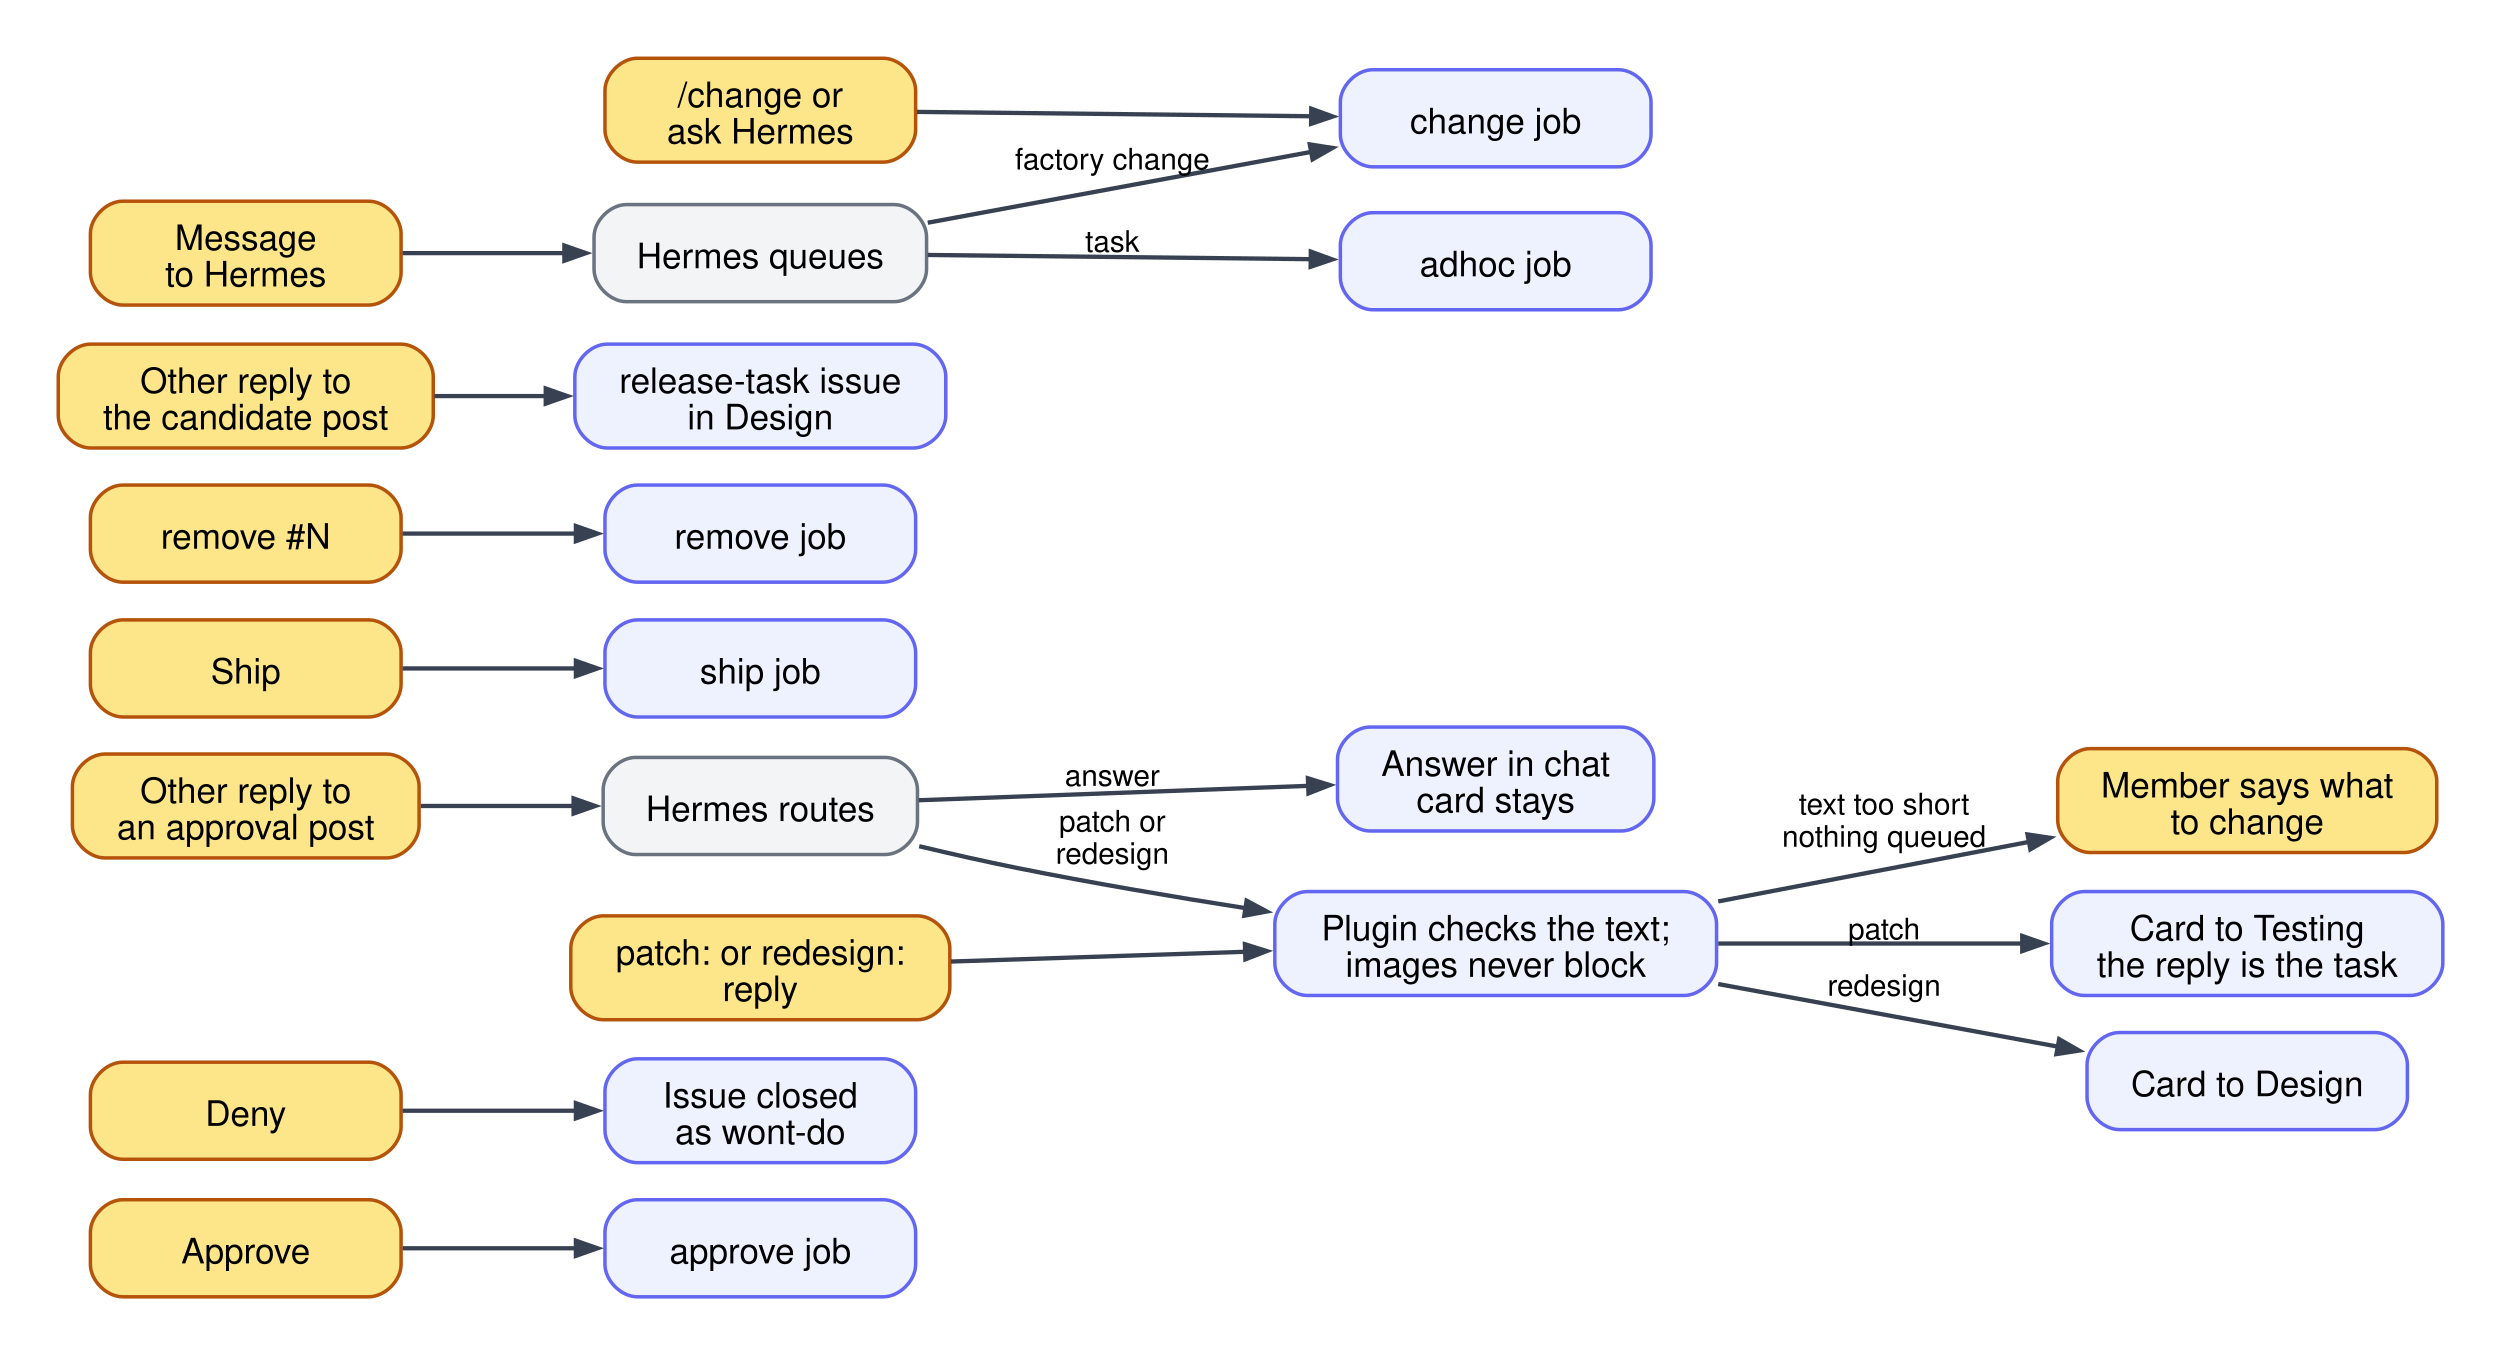
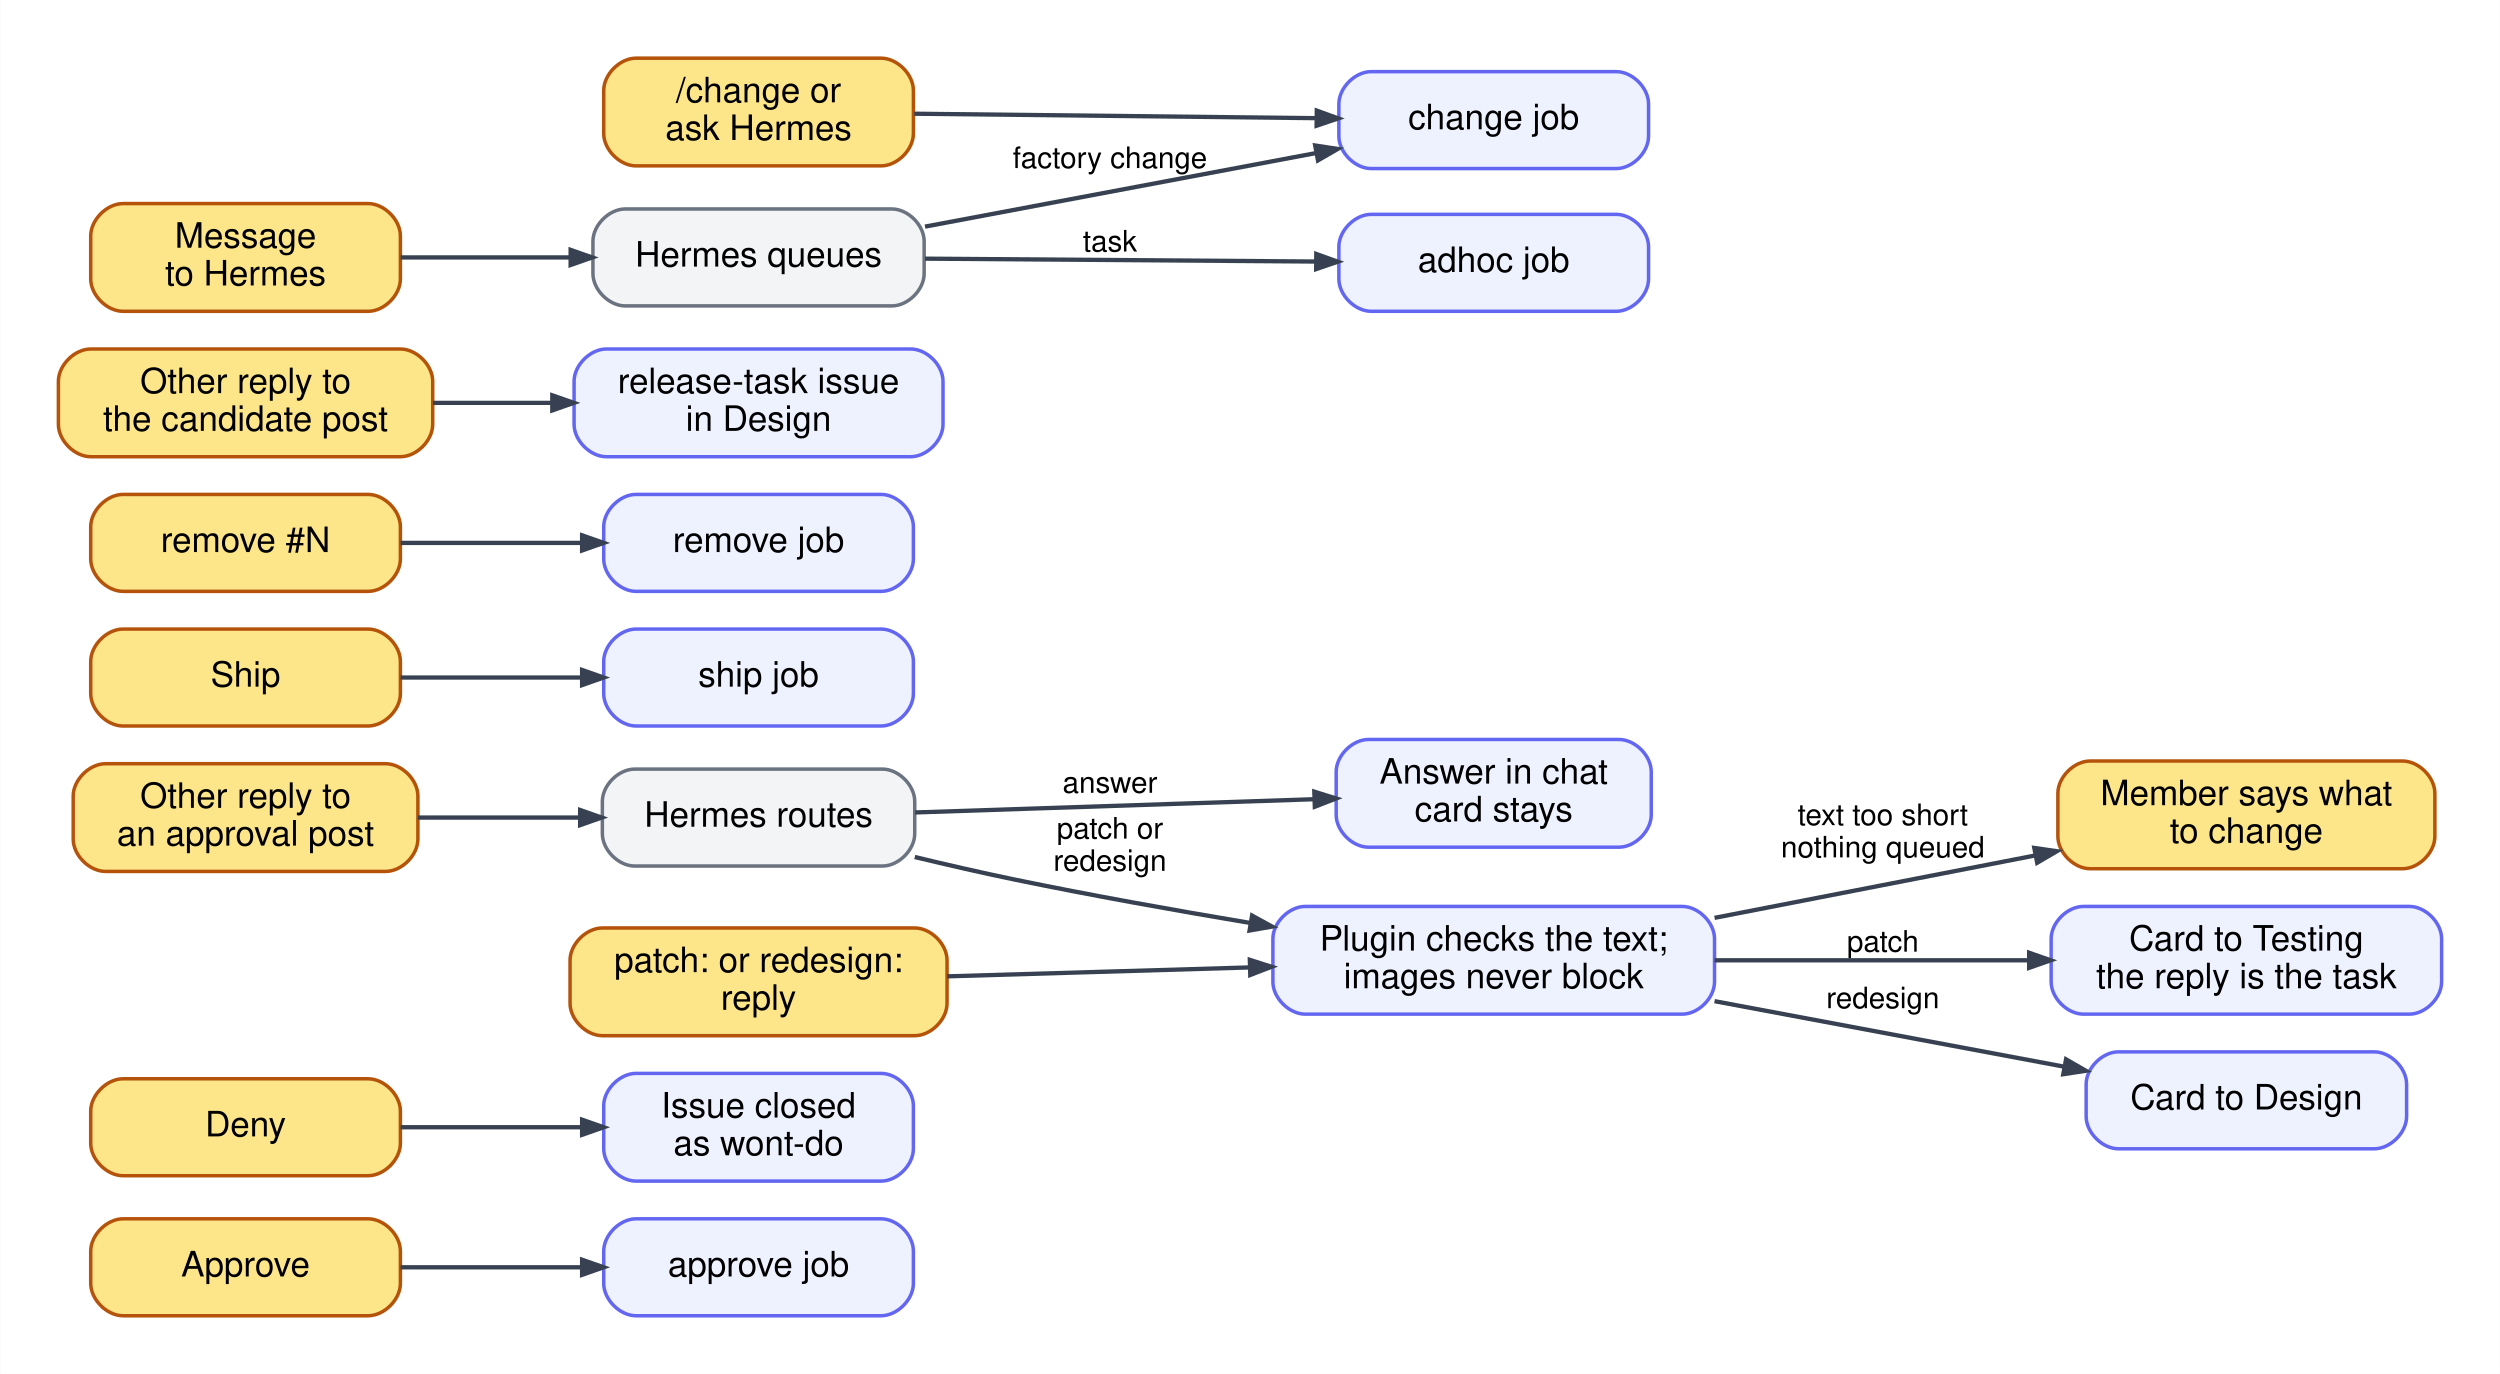
- <svg xmlns="http://www.w3.org/2000/svg" width="927pt" height="502pt" viewBox="0.00 0.00 927.00 502.00">
-   <g id="graph0" class="graph" transform="scale(1 1) rotate(0) translate(21.6 480.86)">
-     <polygon fill="white" stroke="none" points="-21.6,21.6 -21.6,-480.86 905.8,-480.86 905.8,21.6 -21.6,21.6" />
+ <svg xmlns="http://www.w3.org/2000/svg" width="928pt" height="510pt" viewBox="0.00 0.00 928.20 510.20">
+   <g id="graph0" class="graph" transform="scale(1 1) rotate(0) translate(21.6 488.6)">
+     <polygon fill="white" stroke="transparent" points="-21.6,21.6 -21.6,-488.6 906.6,-488.6 906.6,21.6 -21.6,21.6" />
    <g id="node1" class="node">
-       <path fill="#fde68a" stroke="#b45309" stroke-width="1.3" d="M115.12,-36C115.12,-36 23.92,-36 23.92,-36 17.92,-36 11.92,-30 11.92,-24 11.92,-24 11.92,-12 11.92,-12 11.92,-6 17.92,0 23.92,0 23.92,0 115.12,0 115.12,0 121.12,0 127.12,-6 127.12,-12 127.12,-12 127.12,-24 127.12,-24 127.12,-30 121.12,-36 115.12,-36" />
-       <text xml:space="preserve" text-anchor="middle" x="69.52" y="-12.4" font-family="Helvetica,sans-Serif" font-size="13.00">Approve</text>
+       <path fill="#fde68a" stroke="#b45309" stroke-width="1.3" d="M115,-36C115,-36 24,-36 24,-36 18,-36 12,-30 12,-24 12,-24 12,-12 12,-12 12,-6 18,0 24,0 24,0 115,0 115,0 121,0 127,-6 127,-12 127,-12 127,-24 127,-24 127,-30 121,-36 115,-36" />
+       <text text-anchor="middle" x="69.5" y="-14.6" font-family="Helvetica,sans-Serif" font-size="13.00">Approve</text>
    </g>
    <g id="node14" class="node">
-       <path fill="#eef2ff" stroke="#6366f1" stroke-width="1.3" d="M305.92,-36C305.92,-36 214.72,-36 214.72,-36 208.72,-36 202.72,-30 202.72,-24 202.72,-24 202.72,-12 202.72,-12 202.72,-6 208.72,0 214.72,0 214.72,0 305.92,0 305.92,0 311.92,0 317.92,-6 317.92,-12 317.92,-12 317.92,-24 317.92,-24 317.92,-30 311.92,-36 305.92,-36" />
-       <text xml:space="preserve" text-anchor="middle" x="260.32" y="-12.4" font-family="Helvetica,sans-Serif" font-size="13.00">approve job</text>
+       <path fill="#eef2ff" stroke="#6366f1" stroke-width="1.3" d="M305.5,-36C305.5,-36 214.5,-36 214.5,-36 208.5,-36 202.5,-30 202.5,-24 202.5,-24 202.5,-12 202.5,-12 202.5,-6 208.5,0 214.5,0 214.5,0 305.5,0 305.5,0 311.5,0 317.5,-6 317.5,-12 317.5,-12 317.5,-24 317.5,-24 317.5,-30 311.5,-36 305.5,-36" />
+       <text text-anchor="middle" x="260" y="-14.6" font-family="Helvetica,sans-Serif" font-size="13.00">approve job</text>
    </g>
    <g id="edge1" class="edge">
-       <path fill="none" stroke="#374151" stroke-width="1.6" d="M127.68,-18C148.02,-18 171.09,-18 192.19,-18" />
-       <polygon fill="#374151" stroke="#374151" stroke-width="1.6" points="191.94,-20.8 199.94,-18 191.94,-15.2 191.94,-20.8" />
+       <path fill="none" stroke="#374151" stroke-width="1.6" d="M127.06,-18C148.21,-18 172.4,-18 194.24,-18" />
+       <polygon fill="#374151" stroke="#374151" stroke-width="1.6" points="194.48,-20.8 202.48,-18 194.48,-15.2 194.48,-20.8" />
    </g>
    <g id="node2" class="node">
-       <path fill="#fde68a" stroke="#b45309" stroke-width="1.3" d="M115.12,-87C115.12,-87 23.92,-87 23.92,-87 17.92,-87 11.92,-81 11.92,-75 11.92,-75 11.92,-63 11.92,-63 11.92,-57 17.92,-51 23.92,-51 23.92,-51 115.12,-51 115.12,-51 121.12,-51 127.12,-57 127.12,-63 127.12,-63 127.12,-75 127.12,-75 127.12,-81 121.12,-87 115.12,-87" />
-       <text xml:space="preserve" text-anchor="middle" x="69.52" y="-63.4" font-family="Helvetica,sans-Serif" font-size="13.00">Deny</text>
+       <path fill="#fde68a" stroke="#b45309" stroke-width="1.3" d="M115,-88C115,-88 24,-88 24,-88 18,-88 12,-82 12,-76 12,-76 12,-64 12,-64 12,-58 18,-52 24,-52 24,-52 115,-52 115,-52 121,-52 127,-58 127,-64 127,-64 127,-76 127,-76 127,-82 121,-88 115,-88" />
+       <text text-anchor="middle" x="69.5" y="-66.6" font-family="Helvetica,sans-Serif" font-size="13.00">Deny</text>
    </g>
    <g id="node15" class="node">
-       <path fill="#eef2ff" stroke="#6366f1" stroke-width="1.3" d="M305.92,-88.26C305.92,-88.26 214.72,-88.26 214.72,-88.26 208.72,-88.26 202.72,-82.26 202.72,-76.26 202.72,-76.26 202.72,-61.74 202.72,-61.74 202.72,-55.74 208.72,-49.74 214.72,-49.74 214.72,-49.74 305.92,-49.74 305.92,-49.74 311.92,-49.74 317.92,-55.74 317.92,-61.74 317.92,-61.74 317.92,-76.26 317.92,-76.26 317.92,-82.26 311.92,-88.26 305.92,-88.26" />
-       <text xml:space="preserve" text-anchor="middle" x="260.32" y="-70.15" font-family="Helvetica,sans-Serif" font-size="13.00">Issue closed</text>
-       <text xml:space="preserve" text-anchor="middle" x="260.32" y="-56.65" font-family="Helvetica,sans-Serif" font-size="13.00">as wont-do</text>
+       <path fill="#eef2ff" stroke="#6366f1" stroke-width="1.3" d="M305.5,-90C305.5,-90 214.5,-90 214.5,-90 208.5,-90 202.5,-84 202.5,-78 202.5,-78 202.5,-62 202.5,-62 202.5,-56 208.5,-50 214.5,-50 214.5,-50 305.5,-50 305.5,-50 311.5,-50 317.5,-56 317.5,-62 317.5,-62 317.5,-78 317.5,-78 317.5,-84 311.5,-90 305.5,-90" />
+       <text text-anchor="middle" x="260" y="-73.6" font-family="Helvetica,sans-Serif" font-size="13.00">Issue closed</text>
+       <text text-anchor="middle" x="260" y="-59.6" font-family="Helvetica,sans-Serif" font-size="13.00">as wont-do</text>
    </g>
    <g id="edge2" class="edge">
-       <path fill="none" stroke="#374151" stroke-width="1.6" d="M127.68,-69C148.02,-69 171.09,-69 192.19,-69" />
-       <polygon fill="#374151" stroke="#374151" stroke-width="1.6" points="191.94,-71.8 199.94,-69 191.94,-66.2 191.94,-71.8" />
+       <path fill="none" stroke="#374151" stroke-width="1.6" d="M127.06,-70C148.21,-70 172.4,-70 194.24,-70" />
+       <polygon fill="#374151" stroke="#374151" stroke-width="1.6" points="194.48,-72.8 202.48,-70 194.48,-67.2 194.48,-72.8" />
    </g>
    <g id="node3" class="node">
-       <path fill="#fde68a" stroke="#b45309" stroke-width="1.3" d="M121.8,-201.26C121.8,-201.26 17.25,-201.26 17.25,-201.26 11.25,-201.26 5.25,-195.26 5.25,-189.26 5.25,-189.26 5.25,-174.74 5.25,-174.74 5.25,-168.74 11.25,-162.74 17.25,-162.74 17.25,-162.74 121.8,-162.74 121.8,-162.74 127.8,-162.74 133.8,-168.74 133.8,-174.74 133.8,-174.74 133.8,-189.26 133.8,-189.26 133.8,-195.26 127.8,-201.26 121.8,-201.26" />
-       <text xml:space="preserve" text-anchor="middle" x="69.52" y="-183.15" font-family="Helvetica,sans-Serif" font-size="13.00">Other reply to</text>
-       <text xml:space="preserve" text-anchor="middle" x="69.52" y="-169.65" font-family="Helvetica,sans-Serif" font-size="13.00">an approval post</text>
+       <path fill="#fde68a" stroke="#b45309" stroke-width="1.3" d="M121.5,-205C121.5,-205 17.5,-205 17.5,-205 11.5,-205 5.5,-199 5.5,-193 5.5,-193 5.5,-177 5.5,-177 5.5,-171 11.5,-165 17.5,-165 17.5,-165 121.5,-165 121.5,-165 127.5,-165 133.5,-171 133.5,-177 133.5,-177 133.5,-193 133.5,-193 133.5,-199 127.5,-205 121.5,-205" />
+       <text text-anchor="middle" x="69.5" y="-188.6" font-family="Helvetica,sans-Serif" font-size="13.00">Other reply to</text>
+       <text text-anchor="middle" x="69.5" y="-174.6" font-family="Helvetica,sans-Serif" font-size="13.00">an approval post</text>
    </g>
    <g id="node11" class="node">
-       <path fill="#f3f4f6" stroke="#6b7280" stroke-width="1.3" d="M306.6,-200C306.6,-200 214.05,-200 214.05,-200 208.05,-200 202.05,-194 202.05,-188 202.05,-188 202.05,-176 202.05,-176 202.05,-170 208.05,-164 214.05,-164 214.05,-164 306.6,-164 306.6,-164 312.6,-164 318.6,-170 318.6,-176 318.6,-176 318.6,-188 318.6,-188 318.6,-194 312.6,-200 306.6,-200" />
-       <text xml:space="preserve" text-anchor="middle" x="260.32" y="-176.4" font-family="Helvetica,sans-Serif" font-size="13.00">Hermes routes</text>
+       <path fill="#f3f4f6" stroke="#6b7280" stroke-width="1.3" d="M306,-203C306,-203 214,-203 214,-203 208,-203 202,-197 202,-191 202,-191 202,-179 202,-179 202,-173 208,-167 214,-167 214,-167 306,-167 306,-167 312,-167 318,-173 318,-179 318,-179 318,-191 318,-191 318,-197 312,-203 306,-203" />
+       <text text-anchor="middle" x="260" y="-181.6" font-family="Helvetica,sans-Serif" font-size="13.00">Hermes routes</text>
    </g>
    <g id="edge3" class="edge">
-       <path fill="none" stroke="#374151" stroke-width="1.6" d="M134.44,-182C152.68,-182 172.62,-182 191.11,-182" />
-       <polygon fill="#374151" stroke="#374151" stroke-width="1.6" points="191.08,-184.8 199.08,-182 191.08,-179.2 191.08,-184.8" />
+       <path fill="none" stroke="#374151" stroke-width="1.6" d="M133.53,-185C152.82,-185 174.08,-185 193.53,-185" />
+       <polygon fill="#374151" stroke="#374151" stroke-width="1.6" points="193.75,-187.8 201.75,-185 193.75,-182.2 193.75,-187.8" />
    </g>
    <g id="node4" class="node">
-       <path fill="#fde68a" stroke="#b45309" stroke-width="1.3" d="M318.6,-141.26C318.6,-141.26 202.05,-141.26 202.05,-141.26 196.05,-141.26 190.05,-135.26 190.05,-129.26 190.05,-129.26 190.05,-114.74 190.05,-114.74 190.05,-108.74 196.05,-102.74 202.05,-102.74 202.05,-102.74 318.6,-102.74 318.6,-102.74 324.6,-102.74 330.6,-108.74 330.6,-114.74 330.6,-114.74 330.6,-129.26 330.6,-129.26 330.6,-135.26 324.6,-141.26 318.6,-141.26" />
-       <text xml:space="preserve" text-anchor="middle" x="260.32" y="-123.15" font-family="Helvetica,sans-Serif" font-size="13.00">patch: or redesign:</text>
-       <text xml:space="preserve" text-anchor="middle" x="260.32" y="-109.65" font-family="Helvetica,sans-Serif" font-size="13.00">reply</text>
+       <path fill="#fde68a" stroke="#b45309" stroke-width="1.3" d="M318,-144C318,-144 202,-144 202,-144 196,-144 190,-138 190,-132 190,-132 190,-116 190,-116 190,-110 196,-104 202,-104 202,-104 318,-104 318,-104 324,-104 330,-110 330,-116 330,-116 330,-132 330,-132 330,-138 324,-144 318,-144" />
+       <text text-anchor="middle" x="260" y="-127.6" font-family="Helvetica,sans-Serif" font-size="13.00">patch: or redesign:</text>
+       <text text-anchor="middle" x="260" y="-113.6" font-family="Helvetica,sans-Serif" font-size="13.00">reply</text>
    </g>
    <g id="node13" class="node">
-       <path fill="#eef2ff" stroke="#6366f1" stroke-width="1.3" d="M602.9,-150.26C602.9,-150.26 463.1,-150.26 463.1,-150.26 457.1,-150.26 451.1,-144.26 451.1,-138.26 451.1,-138.26 451.1,-123.74 451.1,-123.74 451.1,-117.74 457.1,-111.74 463.1,-111.74 463.1,-111.74 602.9,-111.74 602.9,-111.74 608.9,-111.74 614.9,-117.74 614.9,-123.74 614.9,-123.74 614.9,-138.26 614.9,-138.26 614.9,-144.26 608.9,-150.26 602.9,-150.26" />
-       <text xml:space="preserve" text-anchor="middle" x="533" y="-132.15" font-family="Helvetica,sans-Serif" font-size="13.00">Plugin checks the text;</text>
-       <text xml:space="preserve" text-anchor="middle" x="533" y="-118.65" font-family="Helvetica,sans-Serif" font-size="13.00">images never block</text>
+       <path fill="#eef2ff" stroke="#6366f1" stroke-width="1.3" d="M603,-152C603,-152 463,-152 463,-152 457,-152 451,-146 451,-140 451,-140 451,-124 451,-124 451,-118 457,-112 463,-112 463,-112 603,-112 603,-112 609,-112 615,-118 615,-124 615,-124 615,-140 615,-140 615,-146 609,-152 603,-152" />
+       <text text-anchor="middle" x="533" y="-135.6" font-family="Helvetica,sans-Serif" font-size="13.00">Plugin checks the text;</text>
+       <text text-anchor="middle" x="533" y="-121.6" font-family="Helvetica,sans-Serif" font-size="13.00">images never block</text>
    </g>
    <g id="edge6" class="edge">
-       <path fill="none" stroke="#374151" stroke-width="1.6" d="M331.03,-124.32C364.39,-125.43 404.77,-126.77 440.56,-127.96" />
-       <polygon fill="#374151" stroke="#374151" stroke-width="1.6" points="440.01,-130.74 448.1,-128.21 440.2,-125.15 440.01,-130.74" />
+       <path fill="none" stroke="#374151" stroke-width="1.6" d="M330.09,-126.04C364.2,-127.05 405.78,-128.27 442.32,-129.35" />
+       <polygon fill="#374151" stroke="#374151" stroke-width="1.6" points="442.44,-132.16 450.52,-129.59 442.6,-126.56 442.44,-132.16" />
    </g>
    <g id="node5" class="node">
-       <path fill="#fde68a" stroke="#b45309" stroke-width="1.3" d="M115.12,-251C115.12,-251 23.92,-251 23.92,-251 17.92,-251 11.92,-245 11.92,-239 11.92,-239 11.92,-227 11.92,-227 11.92,-221 17.92,-215 23.92,-215 23.92,-215 115.12,-215 115.12,-215 121.12,-215 127.12,-221 127.12,-227 127.12,-227 127.12,-239 127.12,-239 127.12,-245 121.12,-251 115.12,-251" />
-       <text xml:space="preserve" text-anchor="middle" x="69.52" y="-227.4" font-family="Helvetica,sans-Serif" font-size="13.00">Ship</text>
+       <path fill="#fde68a" stroke="#b45309" stroke-width="1.3" d="M115,-255C115,-255 24,-255 24,-255 18,-255 12,-249 12,-243 12,-243 12,-231 12,-231 12,-225 18,-219 24,-219 24,-219 115,-219 115,-219 121,-219 127,-225 127,-231 127,-231 127,-243 127,-243 127,-249 121,-255 115,-255" />
+       <text text-anchor="middle" x="69.5" y="-233.6" font-family="Helvetica,sans-Serif" font-size="13.00">Ship</text>
    </g>
    <g id="node19" class="node">
-       <path fill="#eef2ff" stroke="#6366f1" stroke-width="1.3" d="M305.92,-251C305.92,-251 214.72,-251 214.72,-251 208.72,-251 202.72,-245 202.72,-239 202.72,-239 202.72,-227 202.72,-227 202.72,-221 208.72,-215 214.72,-215 214.72,-215 305.92,-215 305.92,-215 311.92,-215 317.92,-221 317.92,-227 317.92,-227 317.92,-239 317.92,-239 317.92,-245 311.92,-251 305.92,-251" />
-       <text xml:space="preserve" text-anchor="middle" x="260.32" y="-227.4" font-family="Helvetica,sans-Serif" font-size="13.00">ship job</text>
+       <path fill="#eef2ff" stroke="#6366f1" stroke-width="1.3" d="M305.5,-255C305.5,-255 214.5,-255 214.5,-255 208.5,-255 202.5,-249 202.5,-243 202.5,-243 202.5,-231 202.5,-231 202.5,-225 208.5,-219 214.5,-219 214.5,-219 305.5,-219 305.5,-219 311.5,-219 317.5,-225 317.5,-231 317.5,-231 317.5,-243 317.5,-243 317.5,-249 311.5,-255 305.5,-255" />
+       <text text-anchor="middle" x="260" y="-233.6" font-family="Helvetica,sans-Serif" font-size="13.00">ship job</text>
    </g>
    <g id="edge10" class="edge">
-       <path fill="none" stroke="#374151" stroke-width="1.6" d="M127.68,-233C148.02,-233 171.09,-233 192.19,-233" />
-       <polygon fill="#374151" stroke="#374151" stroke-width="1.6" points="191.94,-235.8 199.94,-233 191.94,-230.2 191.94,-235.8" />
+       <path fill="none" stroke="#374151" stroke-width="1.6" d="M127.06,-237C148.21,-237 172.4,-237 194.24,-237" />
+       <polygon fill="#374151" stroke="#374151" stroke-width="1.6" points="194.48,-239.8 202.48,-237 194.48,-234.2 194.48,-239.8" />
    </g>
    <g id="node6" class="node">
-       <path fill="#fde68a" stroke="#b45309" stroke-width="1.3" d="M115.12,-301C115.12,-301 23.92,-301 23.92,-301 17.92,-301 11.92,-295 11.92,-289 11.92,-289 11.92,-277 11.92,-277 11.92,-271 17.92,-265 23.92,-265 23.92,-265 115.12,-265 115.12,-265 121.12,-265 127.12,-271 127.12,-277 127.12,-277 127.12,-289 127.12,-289 127.12,-295 121.12,-301 115.12,-301" />
-       <text xml:space="preserve" text-anchor="middle" x="69.52" y="-277.4" font-family="Helvetica,sans-Serif" font-size="13.00">remove #N</text>
+       <path fill="#fde68a" stroke="#b45309" stroke-width="1.3" d="M115,-305C115,-305 24,-305 24,-305 18,-305 12,-299 12,-293 12,-293 12,-281 12,-281 12,-275 18,-269 24,-269 24,-269 115,-269 115,-269 121,-269 127,-275 127,-281 127,-281 127,-293 127,-293 127,-299 121,-305 115,-305" />
+       <text text-anchor="middle" x="69.5" y="-283.6" font-family="Helvetica,sans-Serif" font-size="13.00">remove #N</text>
    </g>
    <g id="node20" class="node">
-       <path fill="#eef2ff" stroke="#6366f1" stroke-width="1.3" d="M305.92,-301C305.92,-301 214.72,-301 214.72,-301 208.72,-301 202.72,-295 202.72,-289 202.72,-289 202.72,-277 202.72,-277 202.72,-271 208.72,-265 214.72,-265 214.72,-265 305.92,-265 305.92,-265 311.92,-265 317.92,-271 317.92,-277 317.92,-277 317.92,-289 317.92,-289 317.92,-295 311.92,-301 305.92,-301" />
-       <text xml:space="preserve" text-anchor="middle" x="260.32" y="-277.4" font-family="Helvetica,sans-Serif" font-size="13.00">remove job</text>
+       <path fill="#eef2ff" stroke="#6366f1" stroke-width="1.3" d="M305.5,-305C305.5,-305 214.5,-305 214.5,-305 208.5,-305 202.5,-299 202.5,-293 202.5,-293 202.5,-281 202.5,-281 202.5,-275 208.5,-269 214.5,-269 214.5,-269 305.5,-269 305.5,-269 311.5,-269 317.5,-275 317.5,-281 317.5,-281 317.5,-293 317.5,-293 317.5,-299 311.5,-305 305.5,-305" />
+       <text text-anchor="middle" x="260" y="-283.6" font-family="Helvetica,sans-Serif" font-size="13.00">remove job</text>
    </g>
    <g id="edge11" class="edge">
-       <path fill="none" stroke="#374151" stroke-width="1.6" d="M127.68,-283C148.02,-283 171.09,-283 192.19,-283" />
-       <polygon fill="#374151" stroke="#374151" stroke-width="1.6" points="191.94,-285.8 199.94,-283 191.94,-280.2 191.94,-285.8" />
+       <path fill="none" stroke="#374151" stroke-width="1.6" d="M127.06,-287C148.21,-287 172.4,-287 194.24,-287" />
+       <polygon fill="#374151" stroke="#374151" stroke-width="1.6" points="194.48,-289.8 202.48,-287 194.48,-284.2 194.48,-289.8" />
    </g>
    <g id="node7" class="node">
-       <path fill="#fde68a" stroke="#b45309" stroke-width="1.3" d="M127.05,-353.26C127.05,-353.26 12,-353.26 12,-353.26 6,-353.26 0,-347.26 0,-341.26 0,-341.26 0,-326.74 0,-326.74 0,-320.74 6,-314.74 12,-314.74 12,-314.74 127.05,-314.74 127.05,-314.74 133.05,-314.74 139.05,-320.74 139.05,-326.74 139.05,-326.74 139.05,-341.26 139.05,-341.26 139.05,-347.26 133.05,-353.26 127.05,-353.26" />
-       <text xml:space="preserve" text-anchor="middle" x="69.52" y="-335.15" font-family="Helvetica,sans-Serif" font-size="13.00">Other reply to</text>
-       <text xml:space="preserve" text-anchor="middle" x="69.52" y="-321.65" font-family="Helvetica,sans-Serif" font-size="13.00">the candidate post</text>
+       <path fill="#fde68a" stroke="#b45309" stroke-width="1.3" d="M127,-359C127,-359 12,-359 12,-359 6,-359 0,-353 0,-347 0,-347 0,-331 0,-331 0,-325 6,-319 12,-319 12,-319 127,-319 127,-319 133,-319 139,-325 139,-331 139,-331 139,-347 139,-347 139,-353 133,-359 127,-359" />
+       <text text-anchor="middle" x="69.5" y="-342.6" font-family="Helvetica,sans-Serif" font-size="13.00">Other reply to</text>
+       <text text-anchor="middle" x="69.5" y="-328.6" font-family="Helvetica,sans-Serif" font-size="13.00">the candidate post</text>
    </g>
    <g id="node21" class="node">
-       <path fill="#eef2ff" stroke="#6366f1" stroke-width="1.3" d="M317.1,-353.26C317.1,-353.26 203.55,-353.26 203.55,-353.26 197.55,-353.26 191.55,-347.26 191.55,-341.26 191.55,-341.26 191.55,-326.74 191.55,-326.74 191.55,-320.74 197.55,-314.74 203.55,-314.74 203.55,-314.74 317.1,-314.74 317.1,-314.74 323.1,-314.74 329.1,-320.74 329.1,-326.74 329.1,-326.74 329.1,-341.26 329.1,-341.26 329.1,-347.26 323.1,-353.26 317.1,-353.26" />
-       <text xml:space="preserve" text-anchor="middle" x="260.32" y="-335.15" font-family="Helvetica,sans-Serif" font-size="13.00">release-task issue</text>
-       <text xml:space="preserve" text-anchor="middle" x="260.32" y="-321.65" font-family="Helvetica,sans-Serif" font-size="13.00">in Design</text>
+       <path fill="#eef2ff" stroke="#6366f1" stroke-width="1.3" d="M316.5,-359C316.5,-359 203.5,-359 203.5,-359 197.5,-359 191.5,-353 191.5,-347 191.5,-347 191.5,-331 191.5,-331 191.5,-325 197.5,-319 203.5,-319 203.5,-319 316.5,-319 316.5,-319 322.5,-319 328.5,-325 328.5,-331 328.5,-331 328.5,-347 328.5,-347 328.5,-353 322.5,-359 316.5,-359" />
+       <text text-anchor="middle" x="260" y="-342.6" font-family="Helvetica,sans-Serif" font-size="13.00">release-task issue</text>
+       <text text-anchor="middle" x="260" y="-328.6" font-family="Helvetica,sans-Serif" font-size="13.00">in Design</text>
    </g>
    <g id="edge12" class="edge">
-       <path fill="none" stroke="#374151" stroke-width="1.6" d="M139.49,-334C152.92,-334 167.09,-334 180.8,-334" />
-       <polygon fill="#374151" stroke="#374151" stroke-width="1.6" points="180.76,-336.8 188.76,-334 180.76,-331.2 180.76,-336.8" />
+       <path fill="none" stroke="#374151" stroke-width="1.6" d="M139.09,-339C153.47,-339 168.73,-339 183.36,-339" />
+       <polygon fill="#374151" stroke="#374151" stroke-width="1.6" points="183.41,-341.8 191.41,-339 183.41,-336.2 183.41,-341.8" />
    </g>
    <g id="node8" class="node">
-       <path fill="#fde68a" stroke="#b45309" stroke-width="1.3" d="M305.92,-459.26C305.92,-459.26 214.72,-459.26 214.72,-459.26 208.72,-459.26 202.72,-453.26 202.72,-447.26 202.72,-447.26 202.72,-432.74 202.72,-432.74 202.72,-426.74 208.72,-420.74 214.72,-420.74 214.72,-420.74 305.92,-420.74 305.92,-420.74 311.92,-420.74 317.92,-426.74 317.92,-432.74 317.92,-432.74 317.92,-447.26 317.92,-447.26 317.92,-453.26 311.92,-459.26 305.92,-459.26" />
-       <text xml:space="preserve" text-anchor="middle" x="260.32" y="-441.15" font-family="Helvetica,sans-Serif" font-size="13.00">/change or</text>
-       <text xml:space="preserve" text-anchor="middle" x="260.32" y="-427.65" font-family="Helvetica,sans-Serif" font-size="13.00">ask Hermes</text>
+       <path fill="#fde68a" stroke="#b45309" stroke-width="1.3" d="M305.5,-467C305.5,-467 214.5,-467 214.5,-467 208.5,-467 202.5,-461 202.5,-455 202.5,-455 202.5,-439 202.5,-439 202.5,-433 208.5,-427 214.5,-427 214.5,-427 305.5,-427 305.5,-427 311.5,-427 317.5,-433 317.5,-439 317.5,-439 317.5,-455 317.5,-455 317.5,-461 311.5,-467 305.5,-467" />
+       <text text-anchor="middle" x="260" y="-450.6" font-family="Helvetica,sans-Serif" font-size="13.00">/change or</text>
+       <text text-anchor="middle" x="260" y="-436.6" font-family="Helvetica,sans-Serif" font-size="13.00">ask Hermes</text>
    </g>
    <g id="node22" class="node">
-       <path fill="#eef2ff" stroke="#6366f1" stroke-width="1.3" d="M578.6,-455C578.6,-455 487.4,-455 487.4,-455 481.4,-455 475.4,-449 475.4,-443 475.4,-443 475.4,-431 475.4,-431 475.4,-425 481.4,-419 487.4,-419 487.4,-419 578.6,-419 578.6,-419 584.6,-419 590.6,-425 590.6,-431 590.6,-431 590.6,-443 590.6,-443 590.6,-449 584.6,-455 578.6,-455" />
-       <text xml:space="preserve" text-anchor="middle" x="533" y="-431.4" font-family="Helvetica,sans-Serif" font-size="13.00">change job</text>
+       <path fill="#eef2ff" stroke="#6366f1" stroke-width="1.3" d="M578.5,-462C578.5,-462 487.5,-462 487.5,-462 481.5,-462 475.5,-456 475.5,-450 475.5,-450 475.5,-438 475.5,-438 475.5,-432 481.5,-426 487.5,-426 487.5,-426 578.5,-426 578.5,-426 584.5,-426 590.5,-432 590.5,-438 590.5,-438 590.5,-450 590.5,-450 590.5,-456 584.5,-462 578.5,-462" />
+       <text text-anchor="middle" x="533" y="-440.6" font-family="Helvetica,sans-Serif" font-size="13.00">change job</text>
    </g>
    <g id="edge13" class="edge">
-       <path fill="none" stroke="#374151" stroke-width="1.6" d="M318.4,-439.37C361.13,-438.89 419.74,-438.24 464.75,-437.75" />
-       <polygon fill="#374151" stroke="#374151" stroke-width="1.6" points="464.62,-440.55 472.58,-437.66 464.55,-434.95 464.62,-440.55" />
+       <path fill="none" stroke="#374151" stroke-width="1.6" d="M317.81,-446.37C361.44,-445.89 421.73,-445.22 467.24,-444.72" />
+       <polygon fill="#374151" stroke="#374151" stroke-width="1.6" points="467.3,-447.52 475.26,-444.63 467.23,-441.92 467.3,-447.52" />
    </g>
    <g id="node9" class="node">
-       <path fill="#fde68a" stroke="#b45309" stroke-width="1.3" d="M115.12,-406.26C115.12,-406.26 23.92,-406.26 23.92,-406.26 17.92,-406.26 11.92,-400.26 11.92,-394.26 11.92,-394.26 11.92,-379.74 11.92,-379.74 11.92,-373.74 17.92,-367.74 23.92,-367.74 23.92,-367.74 115.12,-367.74 115.12,-367.74 121.12,-367.74 127.12,-373.74 127.12,-379.74 127.12,-379.74 127.12,-394.26 127.12,-394.26 127.12,-400.26 121.12,-406.26 115.12,-406.26" />
-       <text xml:space="preserve" text-anchor="middle" x="69.52" y="-388.15" font-family="Helvetica,sans-Serif" font-size="13.00">Message</text>
-       <text xml:space="preserve" text-anchor="middle" x="69.52" y="-374.65" font-family="Helvetica,sans-Serif" font-size="13.00">to Hermes</text>
+       <path fill="#fde68a" stroke="#b45309" stroke-width="1.3" d="M115,-413C115,-413 24,-413 24,-413 18,-413 12,-407 12,-401 12,-401 12,-385 12,-385 12,-379 18,-373 24,-373 24,-373 115,-373 115,-373 121,-373 127,-379 127,-385 127,-385 127,-401 127,-401 127,-407 121,-413 115,-413" />
+       <text text-anchor="middle" x="69.5" y="-396.6" font-family="Helvetica,sans-Serif" font-size="13.00">Message</text>
+       <text text-anchor="middle" x="69.5" y="-382.6" font-family="Helvetica,sans-Serif" font-size="13.00">to Hermes</text>
    </g>
    <g id="node12" class="node">
-       <path fill="#f3f4f6" stroke="#6b7280" stroke-width="1.3" d="M309.97,-405C309.97,-405 210.67,-405 210.67,-405 204.67,-405 198.67,-399 198.67,-393 198.67,-393 198.67,-381 198.67,-381 198.67,-375 204.67,-369 210.67,-369 210.67,-369 309.97,-369 309.97,-369 315.97,-369 321.97,-375 321.97,-381 321.97,-381 321.97,-393 321.97,-393 321.97,-399 315.97,-405 309.97,-405" />
-       <text xml:space="preserve" text-anchor="middle" x="260.32" y="-381.4" font-family="Helvetica,sans-Serif" font-size="13.00">Hermes queues</text>
+       <path fill="#f3f4f6" stroke="#6b7280" stroke-width="1.3" d="M309.5,-411C309.5,-411 210.5,-411 210.5,-411 204.5,-411 198.5,-405 198.5,-399 198.5,-399 198.5,-387 198.5,-387 198.5,-381 204.5,-375 210.5,-375 210.5,-375 309.5,-375 309.5,-375 315.5,-375 321.5,-381 321.5,-387 321.5,-387 321.5,-399 321.5,-399 321.5,-405 315.5,-411 309.5,-411" />
+       <text text-anchor="middle" x="260" y="-389.6" font-family="Helvetica,sans-Serif" font-size="13.00">Hermes queues</text>
    </g>
    <g id="edge14" class="edge">
-       <path fill="none" stroke="#374151" stroke-width="1.6" d="M127.68,-387C146.63,-387 167.96,-387 187.85,-387" />
-       <polygon fill="#374151" stroke="#374151" stroke-width="1.6" points="187.67,-389.8 195.67,-387 187.67,-384.2 187.67,-389.8" />
+       <path fill="none" stroke="#374151" stroke-width="1.6" d="M127.06,-393C146.87,-393 169.35,-393 190.07,-393" />
+       <polygon fill="#374151" stroke="#374151" stroke-width="1.6" points="190.22,-395.8 198.22,-393 190.22,-390.2 190.22,-395.8" />
    </g>
    <g id="node10" class="node">
-       <path fill="#fde68a" stroke="#b45309" stroke-width="1.3" d="M869.95,-203.26C869.95,-203.26 753.4,-203.26 753.4,-203.26 747.4,-203.26 741.4,-197.26 741.4,-191.26 741.4,-191.26 741.4,-176.74 741.4,-176.74 741.4,-170.74 747.4,-164.74 753.4,-164.74 753.4,-164.74 869.95,-164.74 869.95,-164.74 875.95,-164.74 881.95,-170.74 881.95,-176.74 881.95,-176.74 881.95,-191.26 881.95,-191.26 881.95,-197.26 875.95,-203.26 869.95,-203.26" />
-       <text xml:space="preserve" text-anchor="middle" x="811.67" y="-185.15" font-family="Helvetica,sans-Serif" font-size="13.00">Member says what</text>
-       <text xml:space="preserve" text-anchor="middle" x="811.67" y="-171.65" font-family="Helvetica,sans-Serif" font-size="13.00">to change</text>
+       <path fill="#fde68a" stroke="#b45309" stroke-width="1.3" d="M870.5,-206C870.5,-206 754.5,-206 754.5,-206 748.5,-206 742.5,-200 742.5,-194 742.5,-194 742.5,-178 742.5,-178 742.5,-172 748.5,-166 754.5,-166 754.5,-166 870.5,-166 870.5,-166 876.5,-166 882.5,-172 882.5,-178 882.5,-178 882.5,-194 882.5,-194 882.5,-200 876.5,-206 870.5,-206" />
+       <text text-anchor="middle" x="812.5" y="-189.6" font-family="Helvetica,sans-Serif" font-size="13.00">Member says what</text>
+       <text text-anchor="middle" x="812.5" y="-175.6" font-family="Helvetica,sans-Serif" font-size="13.00">to change</text>
    </g>
    <g id="edge5" class="edge">
-       <path fill="none" stroke="#374151" stroke-width="1.6" d="M319.24,-167.08C331.22,-164.22 343.79,-161.37 355.6,-159 383.08,-153.48 413.15,-148.36 440.55,-144.06" />
-       <polygon fill="#374151" stroke="#374151" stroke-width="1.6" points="440.65,-146.88 448.12,-142.88 439.79,-141.34 440.65,-146.88" />
-       <text xml:space="preserve" text-anchor="middle" x="390.85" y="-172.55" font-family="Helvetica,sans-Serif" font-size="11.00">patch or</text>
-       <text xml:space="preserve" text-anchor="middle" x="390.85" y="-160.55" font-family="Helvetica,sans-Serif" font-size="11.00">redesign</text>
+       <path fill="none" stroke="#374151" stroke-width="1.6" d="M318.02,-170.35C330.19,-167.42 342.99,-164.48 355,-162 383.33,-156.14 414.4,-150.59 442.48,-145.88" />
+       <polygon fill="#374151" stroke="#374151" stroke-width="1.6" points="443.27,-148.59 450.7,-144.52 442.35,-143.07 443.27,-148.59" />
+       <text text-anchor="middle" x="390.5" y="-177.2" font-family="Helvetica,sans-Serif" font-size="11.00">patch or</text>
+       <text text-anchor="middle" x="390.5" y="-165.2" font-family="Helvetica,sans-Serif" font-size="11.00">redesign</text>
    </g>
    <g id="node16" class="node">
-       <path fill="#eef2ff" stroke="#6366f1" stroke-width="1.3" d="M579.65,-211.26C579.65,-211.26 486.35,-211.26 486.35,-211.26 480.35,-211.26 474.35,-205.26 474.35,-199.26 474.35,-199.26 474.35,-184.74 474.35,-184.74 474.35,-178.74 480.35,-172.74 486.35,-172.74 486.35,-172.74 579.65,-172.74 579.65,-172.74 585.65,-172.74 591.65,-178.74 591.65,-184.74 591.65,-184.74 591.65,-199.26 591.65,-199.26 591.65,-205.26 585.65,-211.26 579.65,-211.26" />
-       <text xml:space="preserve" text-anchor="middle" x="533" y="-193.15" font-family="Helvetica,sans-Serif" font-size="13.00">Answer in chat</text>
-       <text xml:space="preserve" text-anchor="middle" x="533" y="-179.65" font-family="Helvetica,sans-Serif" font-size="13.00">card stays</text>
+       <path fill="#eef2ff" stroke="#6366f1" stroke-width="1.3" d="M579.5,-214C579.5,-214 486.5,-214 486.5,-214 480.5,-214 474.5,-208 474.5,-202 474.5,-202 474.5,-186 474.5,-186 474.5,-180 480.5,-174 486.5,-174 486.5,-174 579.5,-174 579.5,-174 585.5,-174 591.5,-180 591.5,-186 591.5,-186 591.5,-202 591.5,-202 591.5,-208 585.5,-214 579.5,-214" />
+       <text text-anchor="middle" x="533" y="-197.6" font-family="Helvetica,sans-Serif" font-size="13.00">Answer in chat</text>
+       <text text-anchor="middle" x="533" y="-183.6" font-family="Helvetica,sans-Serif" font-size="13.00">card stays</text>
    </g>
    <g id="edge4" class="edge">
-       <path fill="none" stroke="#374151" stroke-width="1.6" d="M319.06,-184.13C361.41,-185.7 419.07,-187.83 463.71,-189.48" />
-       <polygon fill="#374151" stroke="#374151" stroke-width="1.6" points="463.37,-192.27 471.47,-189.76 463.58,-186.67 463.37,-192.27" />
-       <text xml:space="preserve" text-anchor="middle" x="390.85" y="-189.45" font-family="Helvetica,sans-Serif" font-size="11.00">answer</text>
+       <path fill="none" stroke="#374151" stroke-width="1.6" d="M318.14,-186.9C361.5,-188.34 421.18,-190.32 466.47,-191.82" />
+       <polygon fill="#374151" stroke="#374151" stroke-width="1.6" points="466.38,-194.62 474.47,-192.09 466.57,-189.03 466.38,-194.62" />
+       <text text-anchor="middle" x="390.5" y="-194.2" font-family="Helvetica,sans-Serif" font-size="11.00">answer</text>
    </g>
    <g id="edge16" class="edge">
-       <path fill="none" stroke="#374151" stroke-width="1.6" d="M322.41,-398.28C364.7,-406.1 421.01,-416.5 464.61,-424.55" />
-       <polygon fill="#374151" stroke="#374151" stroke-width="1.6" points="464.08,-427.3 472.46,-426 465.1,-421.79 464.08,-427.3" />
-       <text xml:space="preserve" text-anchor="middle" x="390.85" y="-418.03" font-family="Helvetica,sans-Serif" font-size="11.00">factory change</text>
+       <path fill="none" stroke="#374151" stroke-width="1.6" d="M321.82,-404.45C365.01,-412.57 422.92,-423.47 467.02,-431.77" />
+       <polygon fill="#374151" stroke="#374151" stroke-width="1.6" points="466.71,-434.56 475.09,-433.29 467.74,-429.06 466.71,-434.56" />
+       <text text-anchor="middle" x="390.5" y="-426.2" font-family="Helvetica,sans-Serif" font-size="11.00">factory change</text>
    </g>
    <g id="node23" class="node">
-       <path fill="#eef2ff" stroke="#6366f1" stroke-width="1.3" d="M578.6,-402C578.6,-402 487.4,-402 487.4,-402 481.4,-402 475.4,-396 475.4,-390 475.4,-390 475.4,-378 475.4,-378 475.4,-372 481.4,-366 487.4,-366 487.4,-366 578.6,-366 578.6,-366 584.6,-366 590.6,-372 590.6,-378 590.6,-378 590.6,-390 590.6,-390 590.6,-396 584.6,-402 578.6,-402" />
-       <text xml:space="preserve" text-anchor="middle" x="533" y="-378.4" font-family="Helvetica,sans-Serif" font-size="13.00">adhoc job</text>
+       <path fill="#eef2ff" stroke="#6366f1" stroke-width="1.3" d="M578.5,-409C578.5,-409 487.5,-409 487.5,-409 481.5,-409 475.5,-403 475.5,-397 475.5,-397 475.5,-385 475.5,-385 475.5,-379 481.5,-373 487.5,-373 487.5,-373 578.5,-373 578.5,-373 584.5,-373 590.5,-379 590.5,-385 590.5,-385 590.5,-397 590.5,-397 590.5,-403 584.5,-409 578.5,-409" />
+       <text text-anchor="middle" x="533" y="-387.6" font-family="Helvetica,sans-Serif" font-size="13.00">adhoc job</text>
    </g>
    <g id="edge15" class="edge">
-       <path fill="none" stroke="#374151" stroke-width="1.6" d="M322.41,-386.32C364.7,-385.85 421.01,-385.23 464.61,-384.75" />
-       <polygon fill="#374151" stroke="#374151" stroke-width="1.6" points="464.45,-387.55 472.42,-384.66 464.39,-381.95 464.45,-387.55" />
-       <text xml:space="preserve" text-anchor="middle" x="390.85" y="-387.49" font-family="Helvetica,sans-Serif" font-size="11.00">task</text>
+       <path fill="none" stroke="#374151" stroke-width="1.6" d="M321.82,-392.55C365.01,-392.23 422.92,-391.8 467.02,-391.48" />
+       <polygon fill="#374151" stroke="#374151" stroke-width="1.6" points="467.11,-394.28 475.09,-391.42 467.07,-388.68 467.11,-394.28" />
+       <text text-anchor="middle" x="390.5" y="-395.2" font-family="Helvetica,sans-Serif" font-size="11.00">task</text>
    </g>
    <g id="edge9" class="edge">
-       <path fill="none" stroke="#374151" stroke-width="1.6" d="M615.52,-146.62C651.94,-153.59 694.73,-161.79 730.94,-168.73" />
-       <polygon fill="#374151" stroke="#374151" stroke-width="1.6" points="730.21,-171.44 738.59,-170.19 731.26,-165.94 730.21,-171.44" />
-       <text xml:space="preserve" text-anchor="middle" x="677.02" y="-178.89" font-family="Helvetica,sans-Serif" font-size="11.00">text too short</text>
-       <text xml:space="preserve" text-anchor="middle" x="677.02" y="-166.89" font-family="Helvetica,sans-Serif" font-size="11.00">nothing queued</text>
+       <path fill="none" stroke="#374151" stroke-width="1.6" d="M615.01,-147.76C652.49,-155.06 696.81,-163.68 733.86,-170.89" />
+       <polygon fill="#374151" stroke="#374151" stroke-width="1.6" points="733.75,-173.72 742.14,-172.5 734.82,-168.23 733.75,-173.72" />
+       <text text-anchor="middle" x="677.5" y="-182.2" font-family="Helvetica,sans-Serif" font-size="11.00">text too short</text>
+       <text text-anchor="middle" x="677.5" y="-170.2" font-family="Helvetica,sans-Serif" font-size="11.00">nothing queued</text>
    </g>
    <g id="node17" class="node">
-       <path fill="#eef2ff" stroke="#6366f1" stroke-width="1.3" d="M872.2,-150.26C872.2,-150.26 751.15,-150.26 751.15,-150.26 745.15,-150.26 739.15,-144.26 739.15,-138.26 739.15,-138.26 739.15,-123.74 739.15,-123.74 739.15,-117.74 745.15,-111.74 751.15,-111.74 751.15,-111.74 872.2,-111.74 872.2,-111.74 878.2,-111.74 884.2,-117.74 884.2,-123.74 884.2,-123.74 884.2,-138.26 884.2,-138.26 884.2,-144.26 878.2,-150.26 872.2,-150.26" />
-       <text xml:space="preserve" text-anchor="middle" x="811.67" y="-132.15" font-family="Helvetica,sans-Serif" font-size="13.00">Card to Testing</text>
-       <text xml:space="preserve" text-anchor="middle" x="811.67" y="-118.65" font-family="Helvetica,sans-Serif" font-size="13.00">the reply is the task</text>
+       <path fill="#eef2ff" stroke="#6366f1" stroke-width="1.3" d="M873,-152C873,-152 752,-152 752,-152 746,-152 740,-146 740,-140 740,-140 740,-124 740,-124 740,-118 746,-112 752,-112 752,-112 873,-112 873,-112 879,-112 885,-118 885,-124 885,-124 885,-140 885,-140 885,-146 879,-152 873,-152" />
+       <text text-anchor="middle" x="812.5" y="-135.6" font-family="Helvetica,sans-Serif" font-size="13.00">Card to Testing</text>
+       <text text-anchor="middle" x="812.5" y="-121.6" font-family="Helvetica,sans-Serif" font-size="13.00">the reply is the task</text>
    </g>
    <g id="edge7" class="edge">
-       <path fill="none" stroke="#374151" stroke-width="1.6" d="M615.52,-131C651.06,-131 692.66,-131 728.3,-131" />
-       <polygon fill="#374151" stroke="#374151" stroke-width="1.6" points="728.25,-133.8 736.25,-131 728.25,-128.2 728.25,-133.8" />
-       <text xml:space="preserve" text-anchor="middle" x="677.02" y="-132.55" font-family="Helvetica,sans-Serif" font-size="11.00">patch</text>
+       <path fill="none" stroke="#374151" stroke-width="1.6" d="M615.01,-132C651.75,-132 695.05,-132 731.65,-132" />
+       <polygon fill="#374151" stroke="#374151" stroke-width="1.6" points="731.83,-134.8 739.83,-132 731.83,-129.2 731.83,-134.8" />
+       <text text-anchor="middle" x="677.5" y="-135.2" font-family="Helvetica,sans-Serif" font-size="11.00">patch</text>
    </g>
    <g id="node18" class="node">
-       <path fill="#eef2ff" stroke="#6366f1" stroke-width="1.3" d="M859.07,-98C859.07,-98 764.27,-98 764.27,-98 758.27,-98 752.27,-92 752.27,-86 752.27,-86 752.27,-74 752.27,-74 752.27,-68 758.27,-62 764.27,-62 764.27,-62 859.07,-62 859.07,-62 865.07,-62 871.07,-68 871.07,-74 871.07,-74 871.07,-86 871.07,-86 871.07,-92 865.07,-98 859.07,-98" />
-       <text xml:space="preserve" text-anchor="middle" x="811.67" y="-74.4" font-family="Helvetica,sans-Serif" font-size="13.00">Card to Design</text>
+       <path fill="#eef2ff" stroke="#6366f1" stroke-width="1.3" d="M860,-98C860,-98 765,-98 765,-98 759,-98 753,-92 753,-86 753,-86 753,-74 753,-74 753,-68 759,-62 765,-62 765,-62 860,-62 860,-62 866,-62 872,-68 872,-74 872,-74 872,-86 872,-86 872,-92 866,-98 860,-98" />
+       <text text-anchor="middle" x="812.5" y="-76.6" font-family="Helvetica,sans-Serif" font-size="13.00">Card to Design</text>
    </g>
    <g id="edge8" class="edge">
-       <path fill="none" stroke="#374151" stroke-width="1.6" d="M615.52,-115.97C655.61,-108.58 703.41,-99.77 741.67,-92.72" />
-       <polygon fill="#374151" stroke="#374151" stroke-width="1.6" points="741.94,-95.52 749.3,-91.31 740.93,-90.01 741.94,-95.52" />
-       <text xml:space="preserve" text-anchor="middle" x="677.02" y="-111.62" font-family="Helvetica,sans-Serif" font-size="11.00">redesign</text>
+       <path fill="none" stroke="#374151" stroke-width="1.6" d="M615.01,-116.82C656.23,-109.1 705.73,-99.82 744.73,-92.51" />
+       <polygon fill="#374151" stroke="#374151" stroke-width="1.6" points="745.54,-95.21 752.89,-90.98 744.51,-89.7 745.54,-95.21" />
+       <text text-anchor="middle" x="677.5" y="-114.2" font-family="Helvetica,sans-Serif" font-size="11.00">redesign</text>
    </g>
  </g>
</svg>
